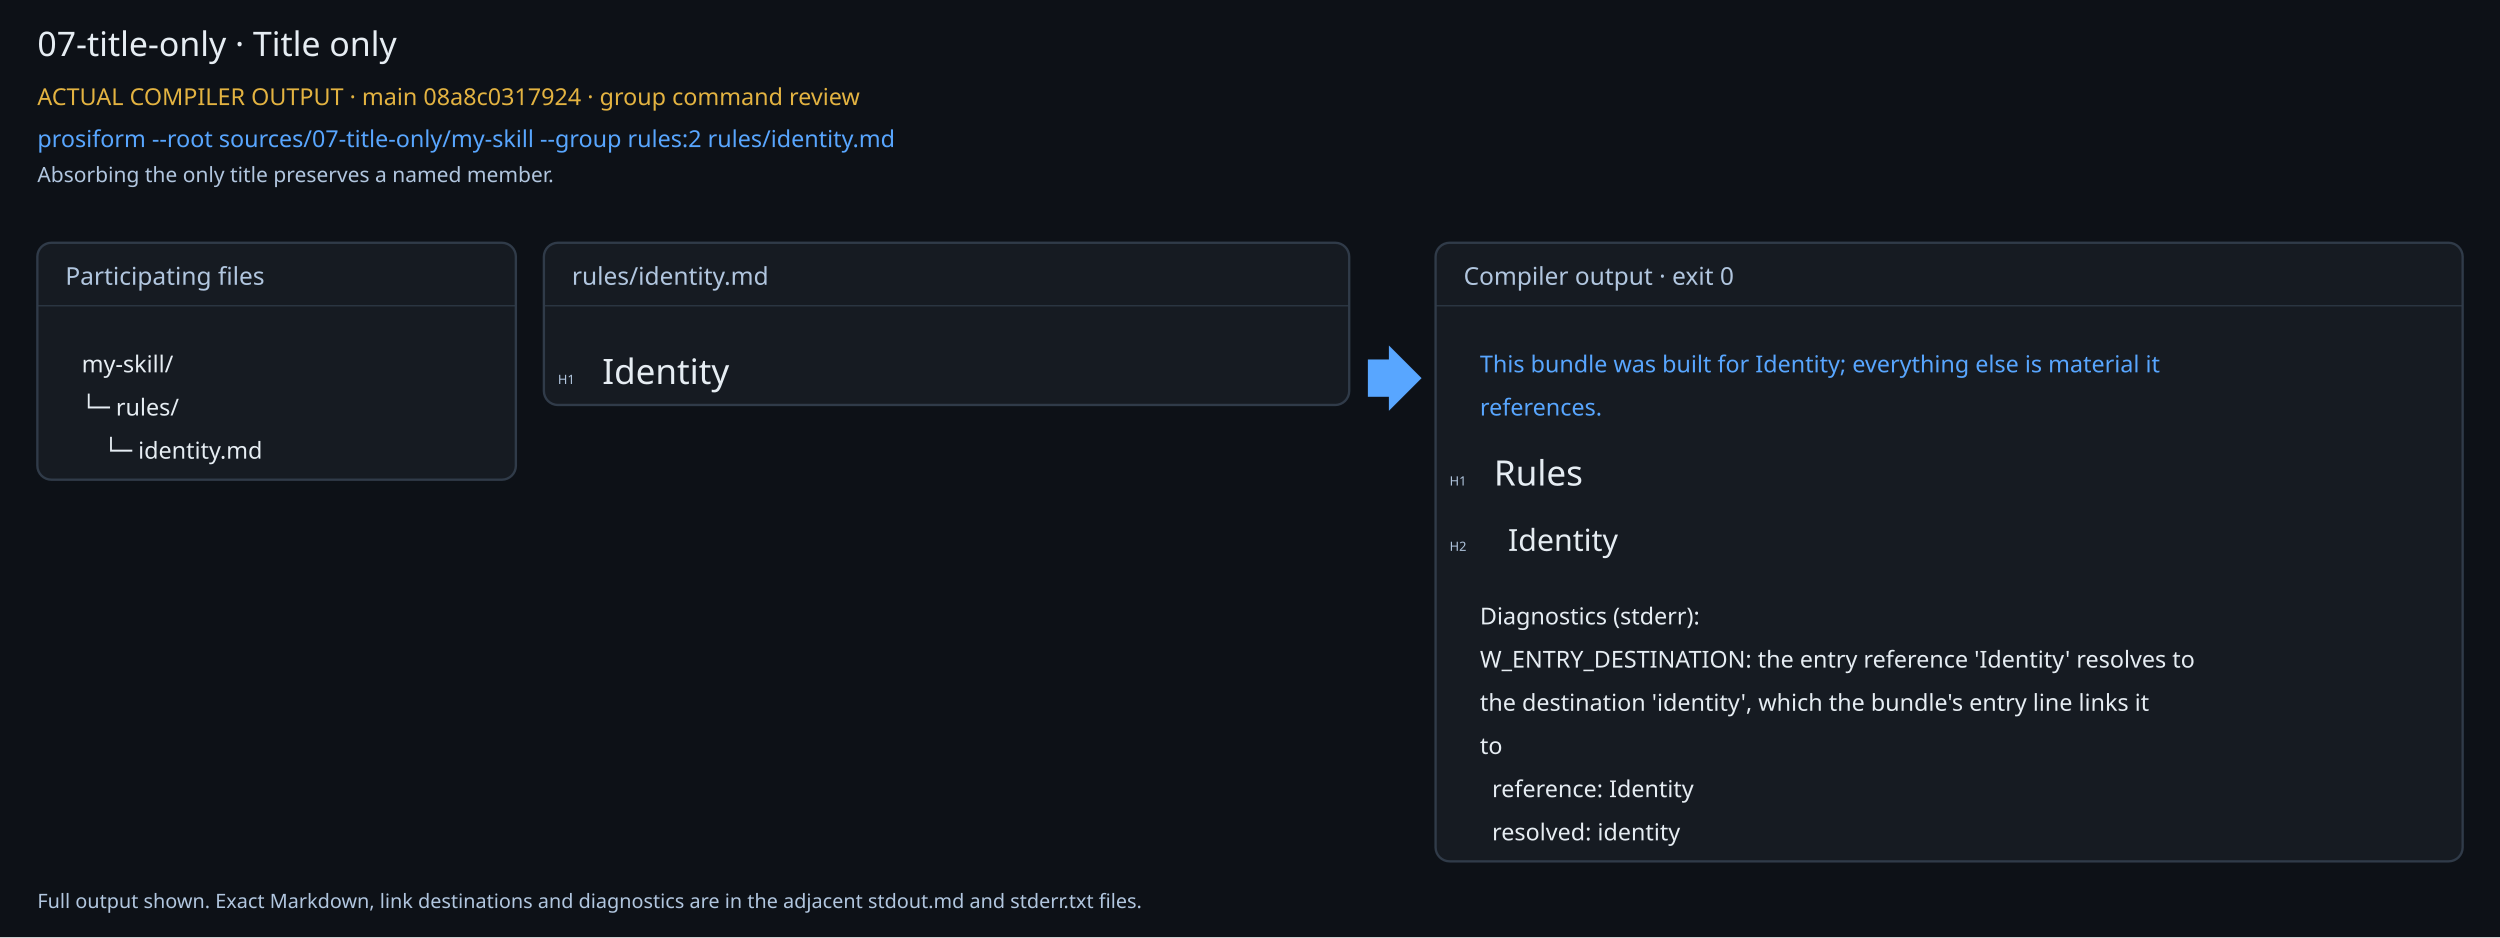
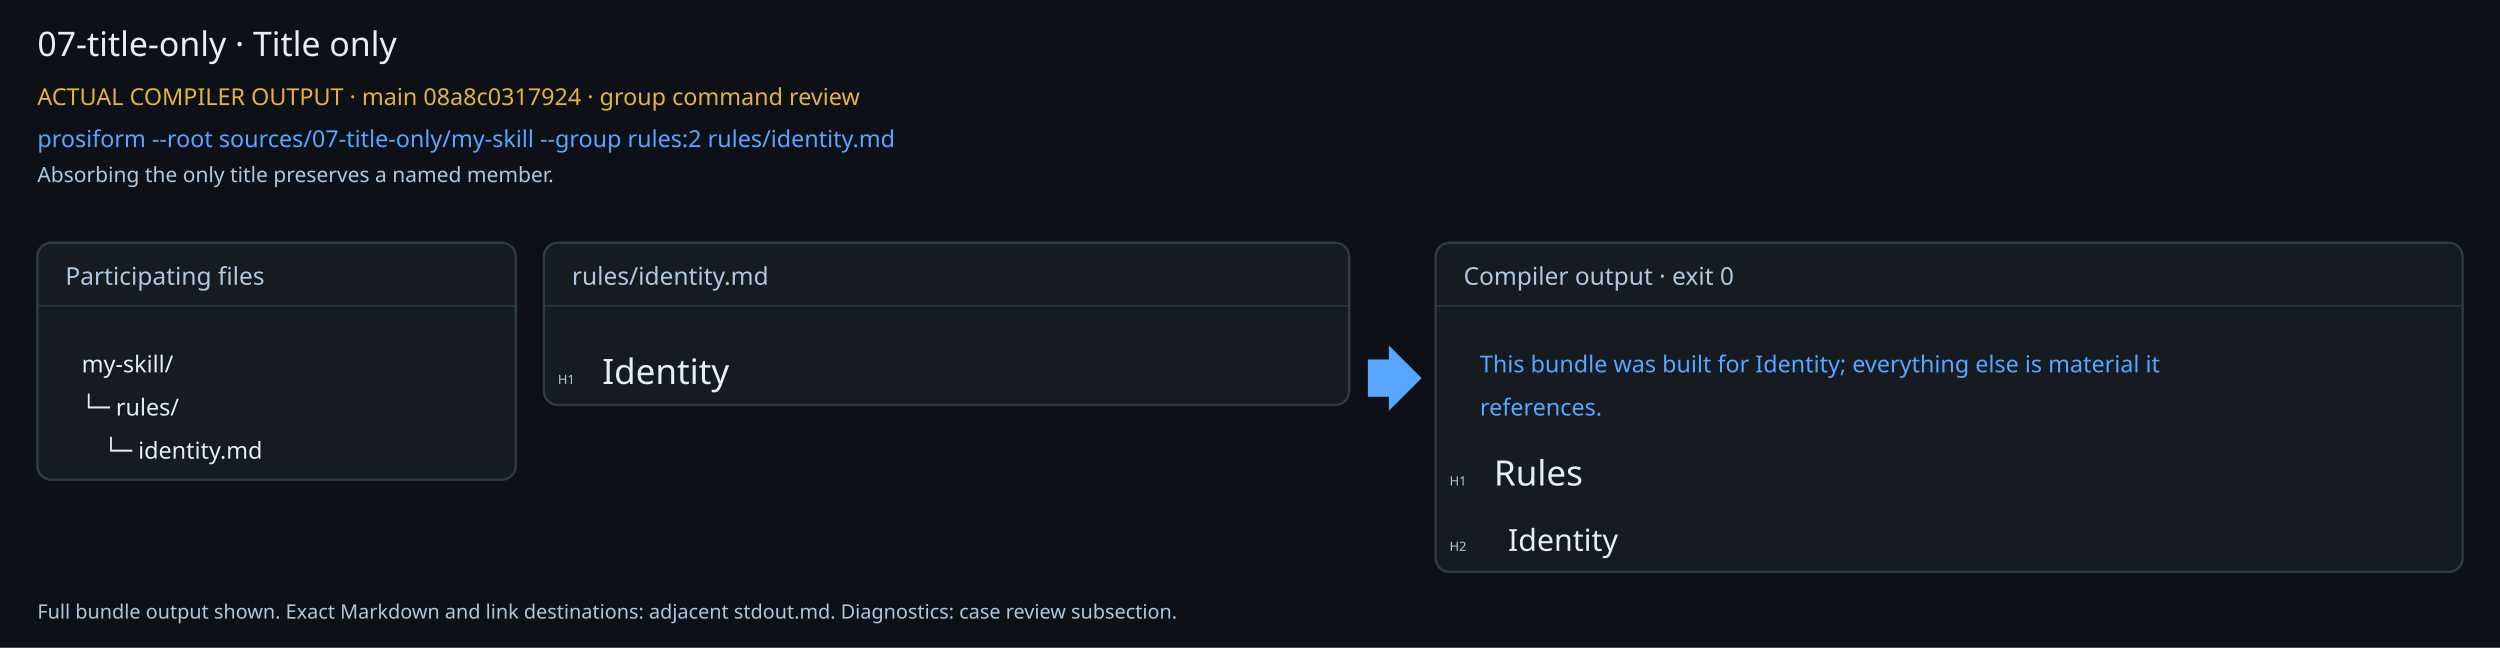
- <svg xmlns="http://www.w3.org/2000/svg" width="2142" height="803" viewBox="0 0 2142 803" role="img" aria-labelledby="title desc">
-   <rect width="2142" height="803" fill="#0d1117" />
+ <svg xmlns="http://www.w3.org/2000/svg" width="2142" height="555" viewBox="0 0 2142 555" role="img" aria-labelledby="title desc">
+   <rect width="2142" height="555" fill="#0d1117" />
  <g font-family="IBM Plex Mono" xml:space="preserve">
    <text x="32" y="48" font-size="29" fill="#e6edf3" font-weight="400">07-title-only · Title only</text>
    <text x="32" y="90" font-size="20" fill="#e3b341" font-weight="400">ACTUAL COMPILER OUTPUT · main 08a8c0317924 · group command review</text>
    <text x="32" y="126" font-size="20" fill="#58a6ff" font-weight="400">prosiform --root sources/07-title-only/my-skill --group rules:2 rules/identity.md</text>
    <text x="32" y="156" font-size="18" fill="#b1c6df" font-weight="400">Absorbing the only title preserves a named member.</text>
    <rect x="32" y="208" width="410" height="203" rx="12" fill="#161b22" stroke="#303b49" stroke-width="2" />
    <text x="56" y="244" font-size="21" fill="#b1c6df" font-weight="400">Participating files</text>
    <path d="M32 262 H442" stroke="#303b49" />
    <text x="70" y="319" font-size="20" fill="#e6edf3" font-weight="400">my-skill/</text>
    <text x="70" y="356" font-size="20" fill="#e6edf3" font-weight="400">└─ rules/</text>
    <text x="70" y="393" font-size="20" fill="#e6edf3" font-weight="400">   └─ identity.md</text>
    <rect x="466" y="208" width="690" height="139" rx="12" fill="#161b22" stroke="#303b49" stroke-width="2" />
    <text x="490" y="244" font-size="21" fill="#b1c6df" font-weight="400">rules/identity.md</text>
    <path d="M466 262 H1156" stroke="#303b49" />
    <text x="478" y="329" font-size="11" fill="#b1c6df" font-weight="400">H1</text>
    <text x="516" y="329" font-size="30" fill="#e6edf3" font-weight="500">Identity</text>
-     <rect x="1230" y="208" width="880" height="530" rx="12" fill="#161b22" stroke="#303b49" stroke-width="2" />
+     <rect x="1230" y="208" width="880" height="282" rx="12" fill="#161b22" stroke="#303b49" stroke-width="2" />
    <text x="1254" y="244" font-size="21" fill="#b1c6df" font-weight="400">Compiler output · exit 0</text>
    <path d="M1230 262 H2110" stroke="#303b49" />
    <text x="1268" y="319" font-size="20" fill="#58a6ff" font-weight="400">This bundle was built for Identity; everything else is material it</text>
    <text x="1268" y="356" font-size="20" fill="#58a6ff" font-weight="400">references.</text>
    <text x="1242" y="416" font-size="11" fill="#b1c6df" font-weight="400">H1</text>
    <text x="1280" y="416" font-size="30" fill="#e6edf3" font-weight="500">Rules</text>
    <text x="1242" y="472" font-size="11" fill="#b1c6df" font-weight="400">H2</text>
    <text x="1292" y="472" font-size="26" fill="#e6edf3" font-weight="500">Identity</text>
-     <text x="1268" y="535" font-size="20" fill="#e6edf3" font-weight="400">Diagnostics (stderr):</text>
-     <text x="1268" y="572" font-size="20" fill="#e6edf3" font-weight="400">W_ENTRY_DESTINATION: the entry reference 'Identity' resolves to</text>
-     <text x="1268" y="609" font-size="20" fill="#e6edf3" font-weight="400">the destination 'identity', which the bundle's entry line links it</text>
-     <text x="1268" y="646" font-size="20" fill="#e6edf3" font-weight="400">to</text>
-     <text x="1268" y="683" font-size="20" fill="#e6edf3" font-weight="400">  reference: Identity</text>
-     <text x="1268" y="720" font-size="20" fill="#e6edf3" font-weight="400">  resolved: identity</text>
    <path d="M1172 308 H1190 V296 L1218 324 L1190 352 V340 H1172Z" fill="#58a6ff" />
-     <text x="32" y="778" font-size="17" fill="#b1c6df" font-weight="400">Full output shown. Exact Markdown, link destinations and diagnostics are in the adjacent stdout.md and stderr.txt files.</text>
+     <text x="32" y="530" font-size="17" fill="#b1c6df" font-weight="400">Full bundle output shown. Exact Markdown and link destinations: adjacent stdout.md. Diagnostics: case review subsection.</text>
  </g>
</svg>
